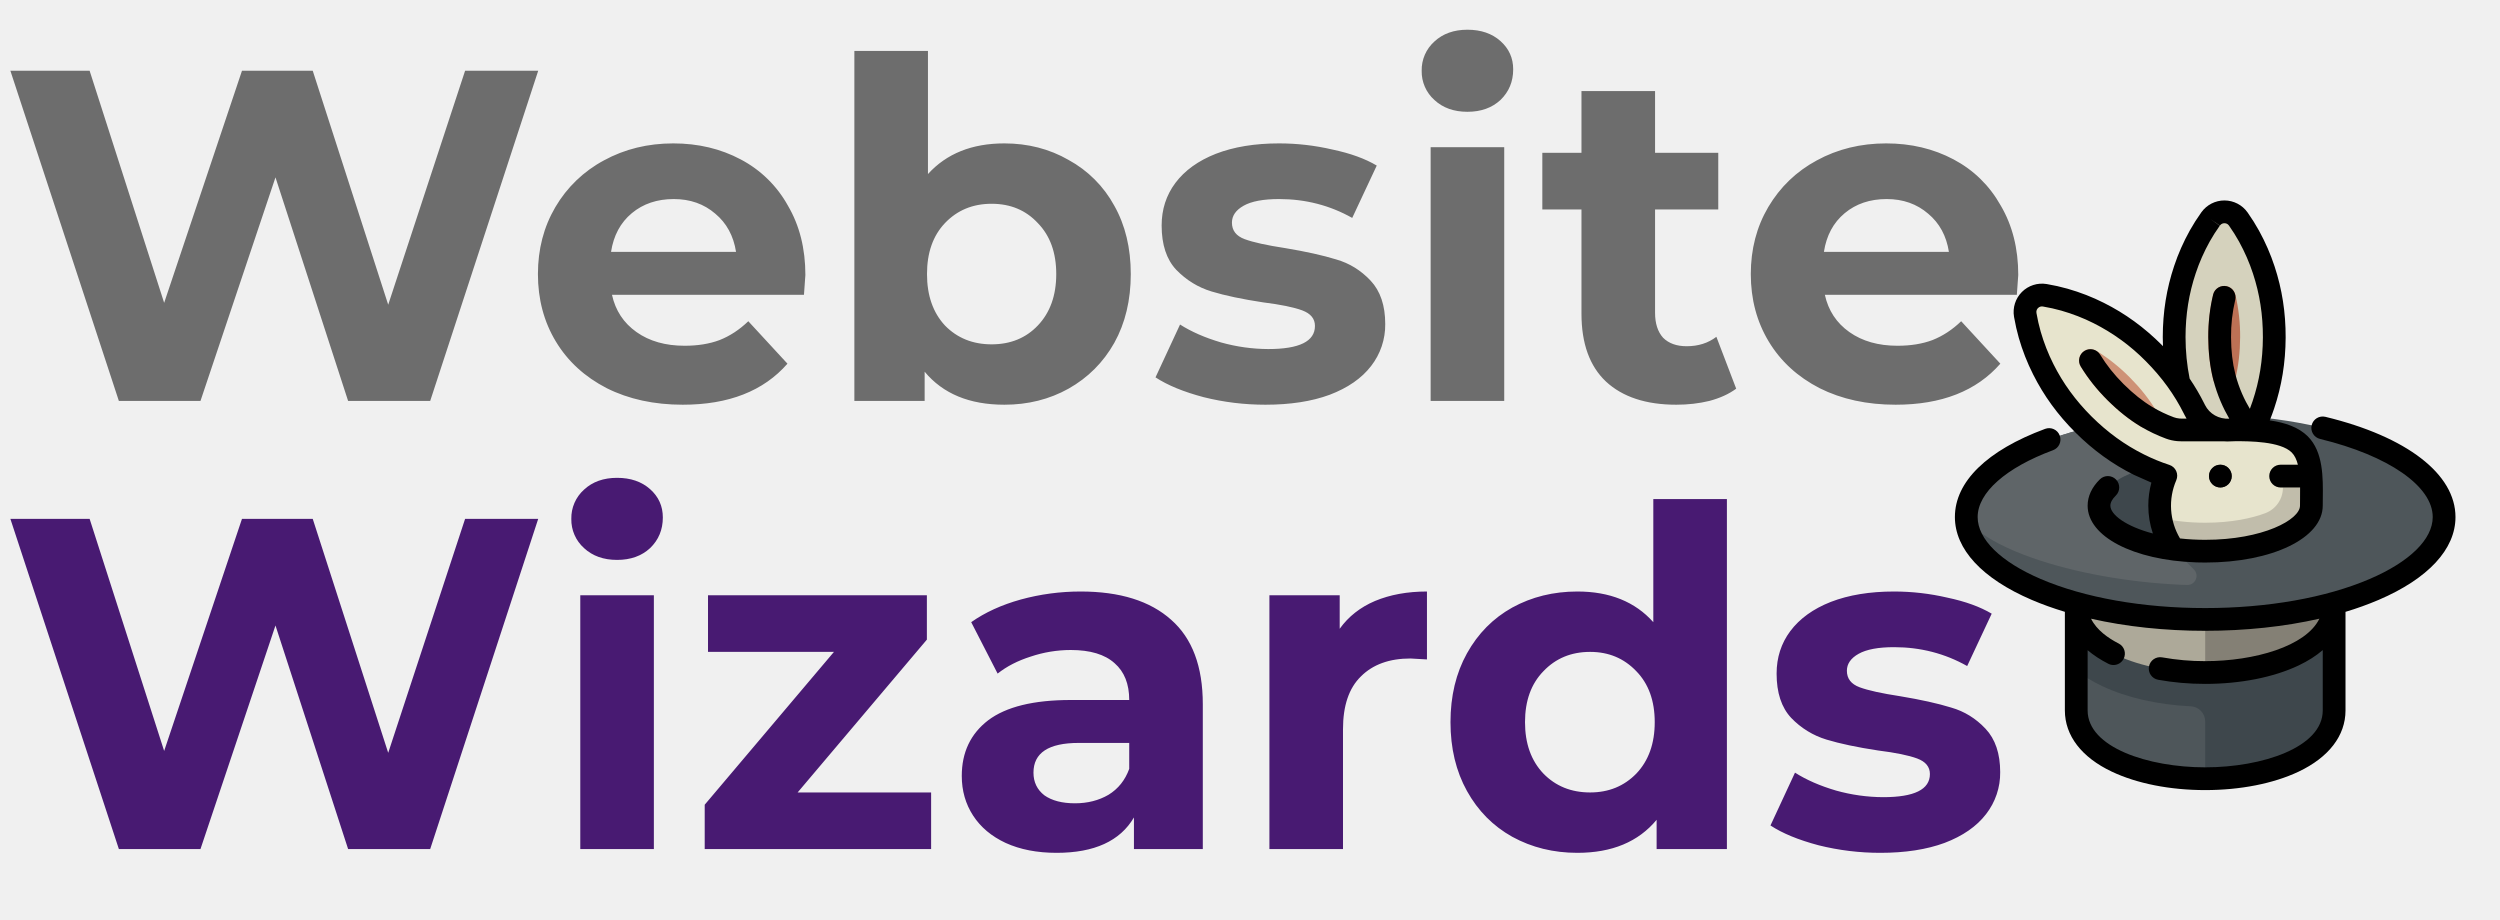
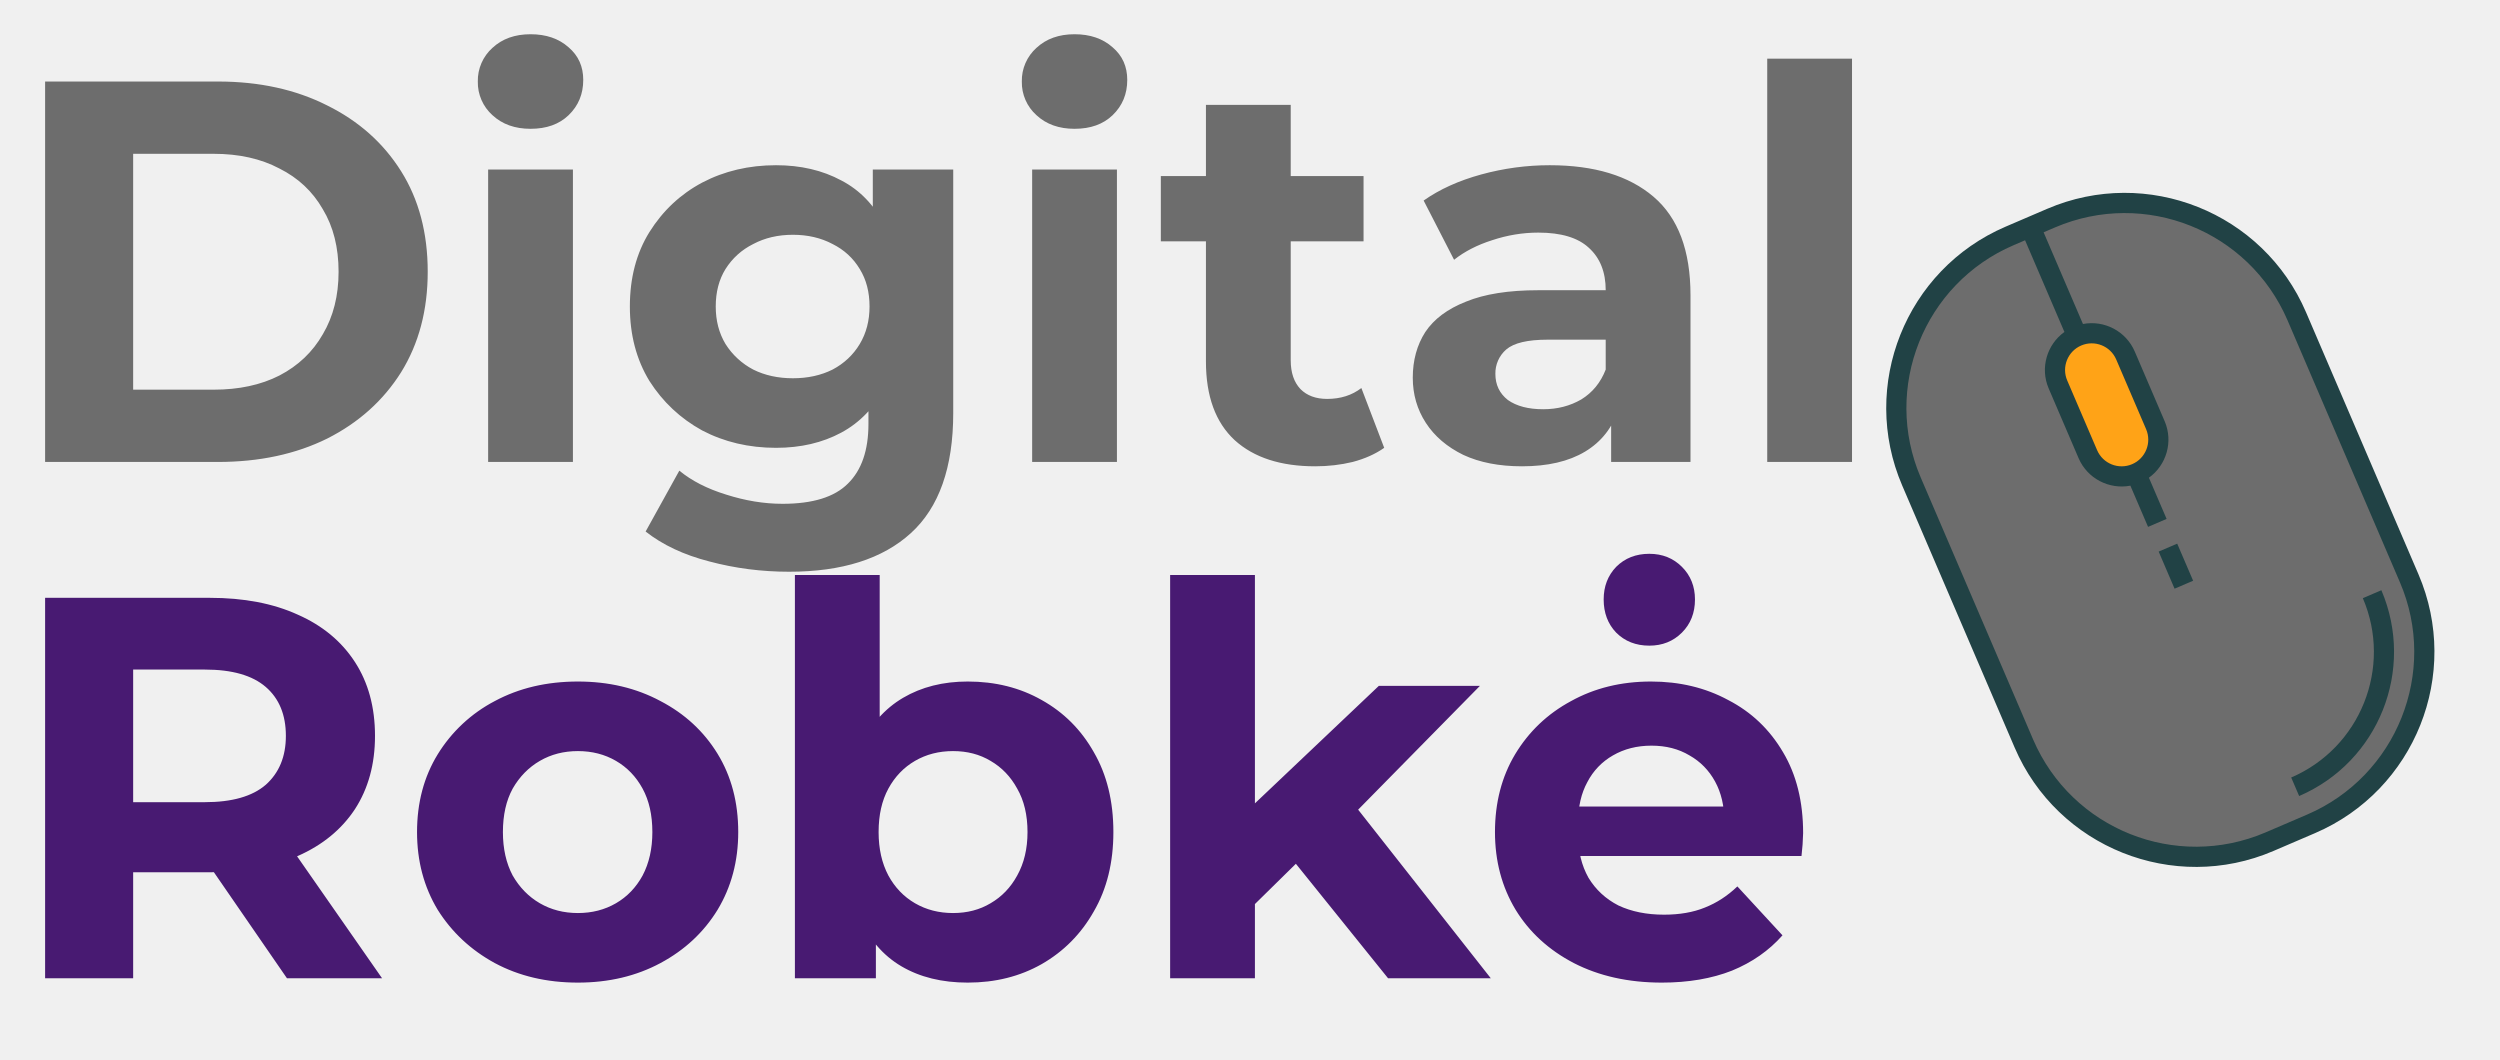
- <svg xmlns="http://www.w3.org/2000/svg" xmlns:xlink="http://www.w3.org/1999/xlink" width="212" height="78" fill="none">
+ <svg xmlns="http://www.w3.org/2000/svg" width="184" height="78" fill="none">
  <g clip-path="url(#A)">
-     <path d="M176.066 38.293v21.953c0 3.8 5.501 5.789 10.934 5.789s10.934-1.988 10.934-5.789V38.293h-21.868z" fill="#4e565a" />
-     <path d="M187 38.293h-10.934v18.549a11.43 11.43 0 0 0 2.192 1.336c2.083.986 4.72 1.584 7.527 1.718.682.033 1.215.602 1.215 1.284v4.855c5.433 0 10.934-1.988 10.934-5.789v-3.405-18.548H187z" fill="#3e474c" />
-     <path d="M176.066 51.242c0 3.8 5.501 5.789 10.934 5.789s10.934-1.988 10.934-5.789v-2.658h-21.868v2.658z" fill="#ada999" />
-     <path d="M187 48.584v8.447c5.433 0 10.934-1.988 10.934-5.789v-2.658H187h0z" fill="#848075" />
-     <path d="M166.74 43.846c0 4.795 9.071 8.683 20.26 8.683s20.26-3.887 20.26-8.683-9.071-8.683-20.26-8.683-20.26 3.888-20.26 8.683zm11.256-.965c0-2.131 4.031-3.859 9.004-3.859s9.004 1.728 9.004 3.859-4.031 3.859-9.004 3.859-9.004-1.728-9.004-3.859z" fill="#4e565a" />
-     <path d="M172.343 47.31c3.573 1.258 8.153 2.078 12.588 2.277l.544.018c.696.017 1.057-.825.564-1.317l-1.722-1.722c-3.662-.489-6.321-1.954-6.321-3.685 0-2.131 4.031-3.859 9.004-3.859v-3.859c-11.189 0-20.259 3.887-20.26 8.682.015.251 1.048 1.861 5.603 3.465z" fill="#5f6568" />
-     <path d="M188.589 40.051c.472-.475.842-.95 1.18-1.426s.637-.951.903-1.427a16.74 16.74 0 0 0 1.259-2.856c.641-1.905.917-3.812.927-5.72s-.259-3.817-.89-5.728c-.312-.955-.724-1.911-1.249-2.868-.264-.478-.564-.957-.901-1.435l-.014-.019a1.44 1.44 0 0 0-2.342-.007 15.57 15.57 0 0 0-.918 1.443 16.6 16.6 0 0 0-1.261 2.856c-.639 1.905-.912 3.812-.915 5.72a18.11 18.11 0 0 0 .903 5.728 16.83 16.83 0 0 0 1.247 2.868 15.47 15.47 0 0 0 .897 1.435c.335.478.703.957 1.174 1.436z" fill="#d5d2bd" />
-     <path d="M187.681 24.985c.104-.433.492-.738.937-.738s.835.307.939.741a15.26 15.26 0 0 1 .407 3.618c-.007 1.259-.144 2.426-.418 3.568-.104.434-.492.74-.938.74s-.836-.308-.939-.743c-.272-1.15-.405-2.321-.406-3.583a15.15 15.15 0 0 1 .418-3.602z" fill="#bd7155" />
-     <path d="M189.573 36.449l-.45.016c-1.257.087-2.445-.567-3.005-1.696l-.056-.114c-.903-1.804-2.063-3.348-3.409-4.704s-2.89-2.511-4.687-3.409a16.53 16.53 0 0 0-2.908-1.132 15.39 15.39 0 0 0-1.649-.369l-.017-.003c-.976-.164-1.82.685-1.652 1.659l.005.03a15.73 15.73 0 0 0 .377 1.657 16.82 16.82 0 0 0 1.143 2.92c.905 1.803 2.066 3.345 3.418 4.695s2.897 2.503 4.695 3.4a16.3 16.3 0 0 0 1.672.727.65.65 0 0 1 .391.808 6.41 6.41 0 0 0-.3 1.945 6.4 6.4 0 0 0 1.159 3.682c.853.115 1.759.177 2.7.177 4.973 0 9.004-1.728 9.004-3.859 0-1.776.18-4.027-.983-5.191s-3.672-1.241-5.448-1.241z" fill="#e7e4cd" />
-     <path d="M196.013 41.337c-.005-.659-.039-1.323-.163-1.929h-2.257-.193c-.533 0-.965.432-.965.965s.432.965.965.965h.193v.014a2.31 2.31 0 0 1-1.493 2.164c-1.138.427-2.863.812-5.1.812-1.494 0-2.76-.172-3.776-.413a6.4 6.4 0 0 0 1.077 2.648 20.29 20.29 0 0 0 2.699.177c4.973 0 9.004-1.728 9.004-3.859l.009-1.544z" fill="#c1bdab" />
-     <path d="M177.771 29.749a.96.96 0 0 0-1.183.142.97.97 0 0 0-.14 1.191c.626 1.022 1.367 1.955 2.268 2.855.894.888 1.815 1.619 2.815 2.235a.96.96 0 0 0 1.185-.141.97.97 0 0 0 .139-1.193c-.621-1.009-1.354-1.934-2.244-2.83-.897-.899-1.826-1.638-2.84-2.259z" fill="#ce9276" />
-     <use xlink:href="#B" fill="#47423f" />
-     <g fill="#000">
-       <path d="M170.791 26.875l.003.017c.105.606.24 1.198.401 1.761a17.86 17.86 0 0 0 1.208 3.084c.914 1.823 2.091 3.441 3.6 4.947 1.514 1.504 3.131 2.674 4.941 3.577l1.493.664c-.173.633-.261 1.287-.261 1.954 0 .812.132 1.607.387 2.361-2.277-.601-3.603-1.594-3.603-2.361 0-.268.155-.556.461-.855.38-.373.386-.984.013-1.364s-.984-.386-1.364-.013c-.68.666-1.039 1.439-1.039 2.233 0 2.622 3.896 4.627 9.184 4.809l.117.004.668.011c5.683 0 9.969-2.074 9.969-4.824l.005-.625c.02-1.752.045-3.933-1.271-5.249-.784-.783-1.931-1.17-3.228-1.357.135-.333.259-.667.37-1.001.646-1.921.966-3.891.978-6.025.006-2.128-.302-4.101-.938-6.03-.335-1.026-.779-2.046-1.322-3.035-.281-.509-.603-1.021-.952-1.518l-.019-.027c-.447-.633-1.177-1.012-1.955-1.015a2.4 2.4 0 0 0-1.953.995l-.018.025a16.36 16.36 0 0 0-.965 1.518c-.546.981-.995 1.998-1.333 3.019-.646 1.927-.962 3.898-.965 6.028.001.259.008.516.017.772l-.084-.087c-1.506-1.507-3.121-2.682-4.935-3.589-.963-.486-1.998-.889-3.08-1.198a16.44 16.44 0 0 0-1.748-.392l-.022-.003h0c-.764-.127-1.547.124-2.095.674s-.798 1.335-.667 2.1zm14.542 1.71c.003-1.917.286-3.688.866-5.418.301-.909.701-1.815 1.187-2.689.25-.447.536-.897.851-1.338l-.786-.56.796.545c.122-.17.292-.196.384-.196s.264.026.38.191l.018.026a14.82 14.82 0 0 1 .844 1.344c.484.882.88 1.791 1.179 2.706.571 1.732.847 3.506.841 5.421-.01 1.923-.297 3.695-.878 5.421-.07.211-.147.421-.227.631-.433-.719-.921-1.723-1.235-2.958-.237-.933-.355-1.952-.361-3.113a13.33 13.33 0 0 1 .354-3.161c.124-.518-.196-1.039-.714-1.162s-1.039.196-1.162.714c-.278 1.163-.411 2.346-.408 3.617.008 1.322.145 2.493.421 3.58.344 1.354.869 2.475 1.359 3.317-.874.056-1.681-.4-2.06-1.163l-.058-.116a18.45 18.45 0 0 0-1.243-2.121c-.228-1.126-.346-2.309-.348-3.517zm-12.51-2.461a.46.46 0 0 1 .41-.133c.55.093 1.07.209 1.559.348.963.276 1.885.634 2.743 1.067a16.82 16.82 0 0 1 4.433 3.226c1.357 1.366 2.414 2.823 3.233 4.46l.053.106a3.9 3.9 0 0 0 .165.298h-.443a1.83 1.83 0 0 1-.171-.008c-.162-.015-.318-.05-.463-.103a10.97 10.97 0 0 1-1.813-.866c-.825-.493-1.629-1.133-2.453-1.952-.791-.789-1.439-1.605-1.983-2.494-.279-.455-.873-.598-1.327-.32s-.598.872-.319 1.326c.625 1.022 1.366 1.955 2.267 2.855.939.933 1.864 1.666 2.826 2.241.672.401 1.39.744 2.134 1.019.302.112.623.184.952.214.116.011.234.016.35.016h3.589c.206.016.414.018.625.003a5.57 5.57 0 0 1 .383-.013c1.139 0 3.808 0 4.766.958.253.253.416.614.522 1.036H193.4c-.533 0-.965.432-.965.965s.432.965.965.965h1.648l-.003.897-.005.647c0 1.18-3.132 2.894-8.04 2.894-.171 0-.342-.003-.512-.007l-.107-.004-.421-.017-.083-.005-.48-.032-.532-.051a5.43 5.43 0 0 1-.316-4.938c.107-.249.104-.531-.007-.778a.96.96 0 0 0-.579-.52 15.59 15.59 0 0 1-2.154-.887c-1.627-.811-3.081-1.865-4.445-3.22-1.358-1.356-2.416-2.81-3.238-4.448a15.96 15.96 0 0 1-1.077-2.751 14.75 14.75 0 0 1-.354-1.555l-.005-.028c-.035-.207.068-.347.133-.412z" />
-       <use xlink:href="#B" />
-       <path d="M197.195 35.347c-.519-.126-1.04.192-1.166.71s.193 1.039.711 1.165c5.804 1.409 9.555 4.008 9.555 6.624 0 1.881-1.95 3.796-5.349 5.253-3.709 1.59-8.662 2.465-13.946 2.465s-10.237-.876-13.946-2.465c-3.399-1.457-5.349-3.371-5.349-5.253 0-2.068 2.39-4.187 6.393-5.669.5-.185.755-.74.57-1.24s-.739-.755-1.239-.57c-4.935 1.827-7.654 4.483-7.654 7.478 0 2.729 2.315 5.225 6.519 7.026.876.375 1.816.713 2.807 1.012v8.362c0 2.133 1.414 3.976 3.982 5.191C181.211 66.445 184.023 67 187 67s5.789-.555 7.917-1.562c2.568-1.215 3.982-3.059 3.982-5.191v-8.363a26.73 26.73 0 0 0 2.807-1.012c4.204-1.802 6.519-4.297 6.519-7.026 0-3.646-4.124-6.823-11.03-8.499zM187 65.07c-4.833 0-9.969-1.691-9.969-4.824v-5.108c.494.421 1.081.806 1.757 1.151a.96.96 0 0 0 .437.105c.351 0 .69-.193.86-.528.242-.475.053-1.056-.422-1.297-.871-.444-1.864-1.131-2.343-2.103 2.954.671 6.256 1.027 9.68 1.027s6.729-.356 9.685-1.028c-1.14 2.348-5.525 3.6-9.685 3.6a20.44 20.44 0 0 1-3.646-.32c-.525-.096-1.026.252-1.122.777s.253 1.026.777 1.122c1.282.233 2.625.351 3.991.351 2.977 0 5.788-.555 7.917-1.562.798-.378 1.485-.816 2.052-1.305v5.118c0 3.133-5.136 4.824-9.969 4.824z" />
+     <path d="M3.32 72V44h12.12c2.507 0 4.667.413 6.48 1.24 1.813.8 3.213 1.96 4.2 3.48s1.48 3.333 1.48 5.44c0 2.08-.493 3.88-1.48 5.4-.987 1.493-2.387 2.64-4.2 3.44s-3.973 1.2-6.48 1.2H6.92l2.88-2.84V72H3.32zm17.8 0l-7-10.16h6.92L28.12 72h-7zM9.8 62.08l-2.88-3.04h8.16c2 0 3.493-.427 4.48-1.28.987-.88 1.48-2.08 1.48-3.6 0-1.547-.493-2.747-1.48-3.6s-2.48-1.28-4.48-1.28H6.92L9.8 46.2v15.88zm32.734 10.24c-2.293 0-4.333-.48-6.12-1.44-1.76-.96-3.16-2.267-4.2-3.92-1.013-1.68-1.52-3.587-1.52-5.72 0-2.16.507-4.067 1.52-5.72a10.8 10.8 0 0 1 4.2-3.92c1.787-.96 3.827-1.44 6.12-1.44 2.267 0 4.293.48 6.08 1.44 1.787.933 3.187 2.227 4.2 3.88s1.52 3.573 1.52 5.76c0 2.133-.507 4.04-1.52 5.72-1.013 1.653-2.413 2.96-4.2 3.92s-3.813 1.44-6.08 1.44zm0-5.12c1.04 0 1.973-.24 2.8-.72s1.48-1.16 1.96-2.04c.48-.907.72-1.973.72-3.2 0-1.253-.24-2.32-.72-3.2s-1.133-1.56-1.96-2.04-1.76-.72-2.8-.72-1.973.24-2.8.72-1.493 1.16-2 2.04c-.48.88-.72 1.947-.72 3.2 0 1.227.24 2.293.72 3.2.507.88 1.173 1.56 2 2.04s1.76.72 2.8.72zm28.691 5.12c-1.893 0-3.52-.4-4.88-1.2s-2.4-2.013-3.12-3.64c-.72-1.653-1.08-3.733-1.08-6.24 0-2.533.373-4.613 1.12-6.24.773-1.627 1.84-2.84 3.2-3.64s2.947-1.2 4.76-1.2c2.027 0 3.84.453 5.44 1.36 1.627.907 2.907 2.187 3.84 3.84.96 1.653 1.44 3.613 1.44 5.88 0 2.24-.48 4.187-1.44 5.84-.933 1.653-2.213 2.947-3.84 3.88-1.6.907-3.413 1.36-5.44 1.36zM58.505 72V42.32h6.24v12.52l-.4 6.36.12 6.4V72h-5.96zm11.64-4.8c1.04 0 1.96-.24 2.76-.72.827-.48 1.48-1.16 1.96-2.04.507-.907.76-1.973.76-3.2 0-1.253-.253-2.32-.76-3.2-.48-.88-1.133-1.56-1.96-2.04-.8-.48-1.72-.72-2.76-.72s-1.973.24-2.8.72-1.48 1.16-1.96 2.04-.72 1.947-.72 3.2c0 1.227.24 2.293.72 3.2.48.88 1.133 1.56 1.96 2.04s1.76.72 2.8.72zm21.137.4l.16-7.6 10.04-9.52h7.44l-9.64 9.8-3.24 2.64-4.76 4.68zm-5.16 4.4V42.32h6.24V72h-6.24zm16.04 0l-7.28-9.04 3.92-4.84L109.722 72h-7.56zm20.148.32c-2.453 0-4.613-.48-6.48-1.44-1.84-.96-3.267-2.267-4.28-3.92-1.013-1.68-1.52-3.587-1.52-5.72 0-2.16.493-4.067 1.48-5.72 1.013-1.68 2.387-2.987 4.12-3.92 1.733-.96 3.693-1.44 5.88-1.44 2.107 0 4 .453 5.68 1.36 1.707.88 3.053 2.16 4.04 3.84.987 1.653 1.48 3.64 1.48 5.96l-.04.84-.08.84h-17.48v-3.64h14.2l-2.4 1.08c0-1.12-.227-2.093-.68-2.92s-1.08-1.467-1.88-1.92c-.8-.48-1.733-.72-2.8-.72s-2.013.24-2.84.72a4.76 4.76 0 0 0-1.88 1.96c-.453.827-.68 1.813-.68 2.96v.96c0 1.173.253 2.213.76 3.12.533.88 1.267 1.56 2.2 2.04.96.453 2.08.68 3.36.68 1.147 0 2.147-.173 3-.52.88-.347 1.68-.867 2.4-1.56l3.32 3.6c-.987 1.12-2.227 1.987-3.72 2.6-1.493.587-3.213.88-5.16.88zm-.92-24.8c-.987 0-1.8-.32-2.44-.96-.613-.64-.92-1.453-.92-2.44 0-.96.307-1.76.92-2.4.64-.64 1.453-.96 2.44-.96.96 0 1.76.32 2.4.96s.96 1.44.96 2.4c0 .987-.32 1.8-.96 2.44s-1.44.96-2.4.96z" fill="#481a72" />
+     <path d="M3.32 34V6h12.72c3.04 0 5.72.587 8.04 1.76 2.32 1.147 4.133 2.76 5.44 4.84s1.96 4.547 1.96 7.4c0 2.827-.653 5.293-1.96 7.4-1.307 2.08-3.12 3.707-5.44 4.88-2.32 1.147-5 1.72-8.04 1.72H3.32zm6.48-5.32h5.92c1.867 0 3.48-.347 4.84-1.04 1.387-.72 2.453-1.733 3.2-3.04.773-1.307 1.16-2.84 1.16-4.6 0-1.787-.387-3.32-1.16-4.6-.747-1.307-1.813-2.307-3.2-3-1.36-.72-2.973-1.08-4.84-1.08H9.8v17.36zM35.927 34V12.48h6.24V34h-6.24zm3.12-24.52c-1.147 0-2.08-.333-2.8-1A3.24 3.24 0 0 1 35.167 6a3.24 3.24 0 0 1 1.08-2.48c.72-.667 1.653-1 2.8-1s2.08.32 2.8.96c.72.613 1.08 1.413 1.08 2.4 0 1.04-.36 1.907-1.08 2.6-.693.667-1.627 1-2.8 1zm19.031 32.6c-2.027 0-3.987-.253-5.88-.76-1.867-.48-3.427-1.213-4.68-2.2l2.48-4.48c.907.747 2.053 1.333 3.44 1.76 1.413.453 2.8.68 4.16.68 2.213 0 3.813-.493 4.8-1.48 1.013-.987 1.52-2.453 1.52-4.4v-3.24l.4-5.4-.08-5.44v-4.64h5.92V30.4c0 4-1.04 6.947-3.12 8.84s-5.067 2.84-8.96 2.84zm-.96-9.12c-2 0-3.813-.427-5.44-1.28-1.6-.88-2.893-2.093-3.88-3.64-.96-1.573-1.44-3.4-1.44-5.48 0-2.107.48-3.933 1.44-5.48.987-1.573 2.28-2.787 3.88-3.64 1.627-.853 3.44-1.28 5.44-1.28 1.813 0 3.413.373 4.8 1.12 1.387.72 2.467 1.853 3.24 3.4.773 1.52 1.16 3.48 1.16 5.88 0 2.373-.387 4.333-1.16 5.88-.773 1.52-1.853 2.653-3.24 3.4s-2.987 1.12-4.8 1.12zm1.24-5.12c1.093 0 2.067-.213 2.92-.64.853-.453 1.52-1.08 2-1.88s.72-1.72.72-2.76c0-1.067-.24-1.987-.72-2.76-.48-.8-1.147-1.413-2-1.84-.853-.453-1.827-.68-2.92-.68s-2.067.227-2.92.68c-.853.427-1.533 1.04-2.04 1.84-.48.773-.72 1.693-.72 2.76 0 1.04.24 1.96.72 2.76a5.33 5.33 0 0 0 2.04 1.88c.853.427 1.827.64 2.92.64zM75.966 34V12.48h6.24V34h-6.24zm3.12-24.52c-1.147 0-2.08-.333-2.8-1A3.24 3.24 0 0 1 75.206 6a3.24 3.24 0 0 1 1.08-2.48c.72-.667 1.653-1 2.8-1s2.08.32 2.8.96c.72.613 1.08 1.413 1.08 2.4 0 1.04-.36 1.907-1.08 2.6-.693.667-1.627 1-2.8 1zm17.711 24.84c-2.533 0-4.507-.64-5.92-1.92-1.413-1.307-2.12-3.24-2.12-5.8V7.72h6.24v18.8c0 .907.24 1.613.72 2.12.48.48 1.133.72 1.96.72.987 0 1.827-.267 2.52-.8l1.68 4.4c-.64.453-1.413.8-2.32 1.04-.88.213-1.8.32-2.76.32zm-11.36-16.56v-4.8h14.92v4.8h-14.92zM118.58 34v-4.2l-.4-.92v-7.52c0-1.333-.413-2.373-1.24-3.12-.8-.747-2.04-1.12-3.72-1.12-1.147 0-2.28.187-3.4.56-1.093.347-2.027.827-2.8 1.44l-2.24-4.36c1.173-.827 2.587-1.467 4.24-1.92s3.333-.68 5.04-.68c3.28 0 5.827.773 7.64 2.32s2.72 3.96 2.72 7.24V34h-5.84zm-6.56.32c-1.68 0-3.12-.28-4.32-.84-1.2-.587-2.12-1.373-2.76-2.36s-.96-2.093-.96-3.32c0-1.28.307-2.4.92-3.36.64-.96 1.64-1.707 3-2.24 1.36-.56 3.133-.84 5.32-.84h5.72V25h-5.04c-1.467 0-2.48.24-3.04.72a2.32 2.32 0 0 0-.8 1.8c0 .8.307 1.44.92 1.92.64.453 1.507.68 2.6.68 1.04 0 1.973-.24 2.8-.72.827-.507 1.427-1.24 1.8-2.2l.96 2.88c-.453 1.387-1.28 2.44-2.48 3.16s-2.747 1.08-4.64 1.08zm18.048-.32V4.32h6.24V34h-6.24z" fill="#6d6d6d" />
+     <g clip-path="url(#B)">
+       <path d="M177.317 42.561c2.997 6.985-.236 15.077-7.221 18.074l-3.062 1.314c-6.985 2.997-15.077-.236-18.074-7.221l-8.277-19.289c-2.997-6.985.236-15.077 7.221-18.074l3.062-1.314c6.985-2.997 15.077.236 18.074 7.221l8.277 19.289z" fill="#6d6d6d" />
+       <path d="M151.465 28.298c-.589-1.372.047-2.963 1.419-3.551s2.963.046 3.552 1.419l2.2 5.129c.589 1.373-.046 2.962-1.419 3.551s-2.962-.046-3.551-1.419l-2.201-5.129z" fill="#ffa317" />
+       <g fill="#214245">
+         <path d="M150.673 15.369l-3.062 1.314c-7.35 3.154-10.764 11.699-7.61 19.049l8.277 19.289c3.153 7.35 11.699 10.764 19.049 7.61l3.062-1.314c7.35-3.154 10.764-11.699 7.61-19.049l-8.277-19.289c-3.153-7.35-11.699-10.764-19.049-7.61zm6.252 18.794c-.994.427-2.15-.035-2.577-1.029l-2.2-5.129c-.427-.994.035-2.15 1.029-2.576s2.15.035 2.576 1.029l2.201 5.129c.426.994-.035 2.15-1.029 2.576zm19.709 8.691c2.831 6.597-.233 14.268-6.831 17.099l-3.062 1.314a13.04 13.04 0 0 1-17.099-6.831l-8.276-19.289c-2.831-6.597.233-14.268 6.831-17.099l.848-.364 2.896 6.748c-1.285.922-1.807 2.647-1.158 4.159l2.2 5.129c.649 1.512 2.259 2.322 3.813 2.026l1.301 3.032 1.365-.586-1.302-3.032c1.286-.922 1.807-2.647 1.159-4.159l-2.201-5.129a3.45 3.45 0 0 0-3.812-2.026l-2.896-6.748.849-.364a13.04 13.04 0 0 1 17.099 6.831l8.276 19.29zm-8.002 14.369l.586 1.365a11.55 11.55 0 0 0 6.051-15.148l-1.364.586c2.185 5.092-.181 11.013-5.273 13.198zm-8.39-17.211l-1.364.586 1.171 2.73 1.365-.586-1.172-2.73z" />
+       </g>
    </g>
  </g>
-   <path d="M45.64 44l-9.16 28h-6.96l-6.16-18.96L17 72h-6.92L.88 44H7.6l6.32 19.68L20.52 44h6l6.4 19.84L39.44 44h6.2zm3.568 6.48h6.24V72h-6.24V50.48zm3.12-3c-1.147 0-2.08-.333-2.8-1a3.24 3.24 0 0 1-1.08-2.48 3.24 3.24 0 0 1 1.08-2.48c.72-.667 1.653-1 2.8-1s2.08.32 2.8.96 1.08 1.44 1.08 2.4c0 1.04-.36 1.907-1.08 2.6-.72.667-1.653 1-2.8 1zM78.959 67.2V72h-19.2v-3.76l10.96-12.96h-10.68v-4.8h18.56v3.76L67.639 67.2h11.32zm12.679-17.04c3.333 0 5.893.8 7.68 2.4 1.787 1.573 2.68 3.96 2.68 7.16V72h-5.84v-2.68c-1.173 2-3.36 3-6.56 3-1.653 0-3.093-.28-4.32-.84-1.2-.56-2.12-1.333-2.76-2.32s-.96-2.107-.96-3.36c0-2 .747-3.573 2.24-4.72 1.52-1.147 3.853-1.72 7-1.72h4.96c0-1.36-.413-2.4-1.24-3.12-.827-.747-2.067-1.12-3.72-1.12a10.69 10.69 0 0 0-3.4.56c-1.093.347-2.027.827-2.8 1.44l-2.24-4.36c1.173-.827 2.573-1.467 4.2-1.92 1.653-.453 3.347-.68 5.08-.68zm-.48 17.96c1.067 0 2.013-.24 2.84-.72.827-.507 1.413-1.24 1.76-2.2V63h-4.28c-2.56 0-3.84.84-3.84 2.52 0 .8.307 1.44.92 1.92.64.453 1.507.68 2.6.68zm22.448-14.8c.746-1.04 1.746-1.827 3-2.36 1.28-.533 2.746-.8 4.4-.8v5.76l-1.4-.08c-1.787 0-3.187.507-4.2 1.52-1.014.987-1.52 2.48-1.52 4.48V72h-6.24V50.48h5.96v2.84zm32.835-11V72h-5.96v-2.48c-1.547 1.867-3.787 2.8-6.72 2.8-2.027 0-3.867-.453-5.52-1.36-1.627-.907-2.907-2.2-3.84-3.88s-1.4-3.627-1.4-5.84.466-4.16 1.4-5.84 2.213-2.973 3.84-3.88c1.653-.907 3.493-1.36 5.52-1.36 2.746 0 4.893.867 6.44 2.6V42.32h6.24zm-11.6 24.88c1.573 0 2.88-.533 3.92-1.6 1.04-1.093 1.56-2.547 1.56-4.36s-.52-3.253-1.56-4.32c-1.04-1.093-2.347-1.64-3.92-1.64-1.6 0-2.92.547-3.96 1.64-1.04 1.067-1.56 2.507-1.56 4.32s.52 3.267 1.56 4.36c1.04 1.067 2.36 1.6 3.96 1.6zm24.615 5.12a21.52 21.52 0 0 1-5.24-.64c-1.707-.453-3.067-1.013-4.08-1.68l2.08-4.48c.96.613 2.12 1.12 3.48 1.52a15.07 15.07 0 0 0 4 .56c2.64 0 3.96-.653 3.96-1.96 0-.613-.36-1.053-1.08-1.32s-1.827-.493-3.32-.68c-1.76-.267-3.213-.573-4.36-.92a6.9 6.9 0 0 1-3-1.84c-.827-.88-1.24-2.133-1.24-3.76 0-1.36.387-2.56 1.16-3.6.8-1.067 1.947-1.893 3.44-2.48 1.52-.587 3.307-.88 5.36-.88a19.92 19.92 0 0 1 4.52.52c1.52.32 2.773.773 3.76 1.36l-2.08 4.44c-1.893-1.067-3.96-1.6-6.2-1.6-1.333 0-2.333.187-3 .56s-1 .853-1 1.44c0 .667.36 1.133 1.08 1.4s1.867.52 3.44.76c1.76.293 3.2.613 4.32.96 1.12.32 2.093.92 2.92 1.8s1.24 2.107 1.24 3.68a5.68 5.68 0 0 1-1.2 3.56c-.8 1.04-1.973 1.853-3.52 2.44-1.52.56-3.333.84-5.44.84z" fill="#481a72" />
-   <path d="M45.64 6l-9.16 28h-6.96l-6.16-18.96L17 34h-6.92L.88 6H7.6l6.32 19.68L20.52 6h6l6.4 19.84L39.44 6h6.2zm22.656 17.32c0 .08-.04.64-.12 1.68h-16.28c.293 1.333.987 2.387 2.08 3.16s2.453 1.16 4.08 1.16c1.12 0 2.107-.16 2.96-.48.88-.347 1.693-.88 2.44-1.6l3.32 3.6c-2.027 2.32-4.987 3.48-8.88 3.48-2.427 0-4.573-.467-6.44-1.4-1.867-.96-3.307-2.28-4.32-3.96s-1.52-3.587-1.52-5.72c0-2.107.493-4 1.48-5.68a10.5 10.5 0 0 1 4.12-3.96c1.76-.96 3.72-1.44 5.88-1.44 2.107 0 4.013.453 5.72 1.36a9.76 9.76 0 0 1 4 3.92c.987 1.68 1.48 3.64 1.48 5.88zm-11.16-6.44c-1.413 0-2.6.4-3.56 1.2s-1.547 1.893-1.76 3.28h10.6c-.213-1.36-.8-2.44-1.76-3.24-.96-.827-2.133-1.24-3.52-1.24zm28.034-4.72c2 0 3.813.467 5.44 1.4a9.7 9.7 0 0 1 3.88 3.88c.933 1.653 1.4 3.587 1.4 5.8s-.467 4.16-1.4 5.84c-.933 1.653-2.227 2.947-3.88 3.88-1.627.907-3.44 1.36-5.44 1.36-2.96 0-5.213-.933-6.76-2.8V34h-5.96V4.32h6.24v10.44c1.573-1.733 3.733-2.6 6.48-2.6zM84.09 29.2c1.6 0 2.907-.533 3.92-1.6 1.04-1.093 1.56-2.547 1.56-4.36s-.52-3.253-1.56-4.32c-1.013-1.093-2.32-1.64-3.92-1.64s-2.92.547-3.96 1.64c-1.013 1.067-1.52 2.507-1.52 4.32s.507 3.267 1.52 4.36c1.04 1.067 2.36 1.6 3.96 1.6zm23.218 5.12c-1.787 0-3.534-.213-5.24-.64-1.707-.453-3.067-1.013-4.081-1.68l2.081-4.48c.96.613 2.12 1.12 3.48 1.52a15.07 15.07 0 0 0 4 .56c2.64 0 3.96-.653 3.96-1.96 0-.613-.36-1.053-1.08-1.32s-1.827-.493-3.32-.68c-1.76-.267-3.214-.573-4.36-.92s-2.147-.96-3.001-1.84c-.827-.88-1.24-2.133-1.24-3.76 0-1.36.387-2.56 1.16-3.6.8-1.067 1.947-1.893 3.441-2.48 1.52-.587 3.306-.88 5.36-.88 1.52 0 3.026.173 4.52.52 1.52.32 2.773.773 3.76 1.36l-2.08 4.44c-1.894-1.067-3.96-1.6-6.2-1.6-1.334 0-2.334.187-3 .56s-1 .853-1 1.44c0 .667.36 1.133 1.08 1.4s1.866.52 3.44.76c1.76.293 3.2.613 4.32.96 1.12.32 2.093.92 2.92 1.8s1.24 2.107 1.24 3.68a5.68 5.68 0 0 1-1.2 3.56c-.8 1.04-1.974 1.853-3.52 2.44-1.52.56-3.334.84-5.44.84zm14.01-21.84h6.24V34h-6.24V12.48zm3.12-3c-1.147 0-2.08-.333-2.8-1a3.24 3.24 0 0 1-1.08-2.48 3.24 3.24 0 0 1 1.08-2.48c.72-.667 1.653-1 2.8-1s2.08.32 2.8.96 1.08 1.44 1.08 2.4c0 1.04-.36 1.907-1.08 2.6-.72.667-1.654 1-2.8 1zm22.791 23.48c-.614.453-1.374.8-2.28 1.04-.88.213-1.814.32-2.8.32-2.56 0-4.547-.653-5.96-1.96-1.387-1.307-2.08-3.227-2.08-5.76v-8.84h-3.32v-4.8h3.32V7.72h6.24v5.24h5.36v4.8h-5.36v8.76c0 .907.226 1.613.68 2.12.48.48 1.146.72 2 .72.986 0 1.826-.267 2.52-.8l1.68 4.4zm23.919-9.64c0 .08-.04.64-.12 1.68h-16.28c.293 1.333.986 2.387 2.08 3.16s2.453 1.16 4.08 1.16c1.12 0 2.106-.16 2.96-.48.88-.347 1.693-.88 2.44-1.6l3.32 3.6c-2.027 2.32-4.987 3.48-8.88 3.48-2.427 0-4.574-.467-6.44-1.4-1.867-.96-3.307-2.28-4.32-3.96s-1.52-3.587-1.52-5.72c0-2.107.493-4 1.48-5.68 1.013-1.707 2.386-3.027 4.12-3.96 1.76-.96 3.72-1.44 5.88-1.44 2.106 0 4.013.453 5.72 1.36s3.04 2.213 4 3.92c.986 1.68 1.48 3.64 1.48 5.88zm-11.16-6.44c-1.414 0-2.6.4-3.56 1.2s-1.547 1.893-1.76 3.28h10.6c-.214-1.36-.8-2.44-1.76-3.24-.96-.827-2.134-1.24-3.52-1.24z" fill="#6d6d6d" />
  <defs>
    <clipPath id="A">
-       <path fill="#fff" transform="translate(162 17)" d="M0 0h50v50H0z" />
+       <path fill="#fff" d="M0 0h184v78H0z" />
    </clipPath>
-     <path id="B" d="M188.286 41.338c.533 0 .965-.432.965-.965s-.432-.965-.965-.965-.964.432-.964.965.432.965.964.965z" />
+     <clipPath id="B">
+       <path fill="#fff" transform="matrix(.918976 -.394312 .394312 .918976 126.168 25.8834)" d="M0 0h50v50H0z" />
+     </clipPath>
  </defs>
</svg>
